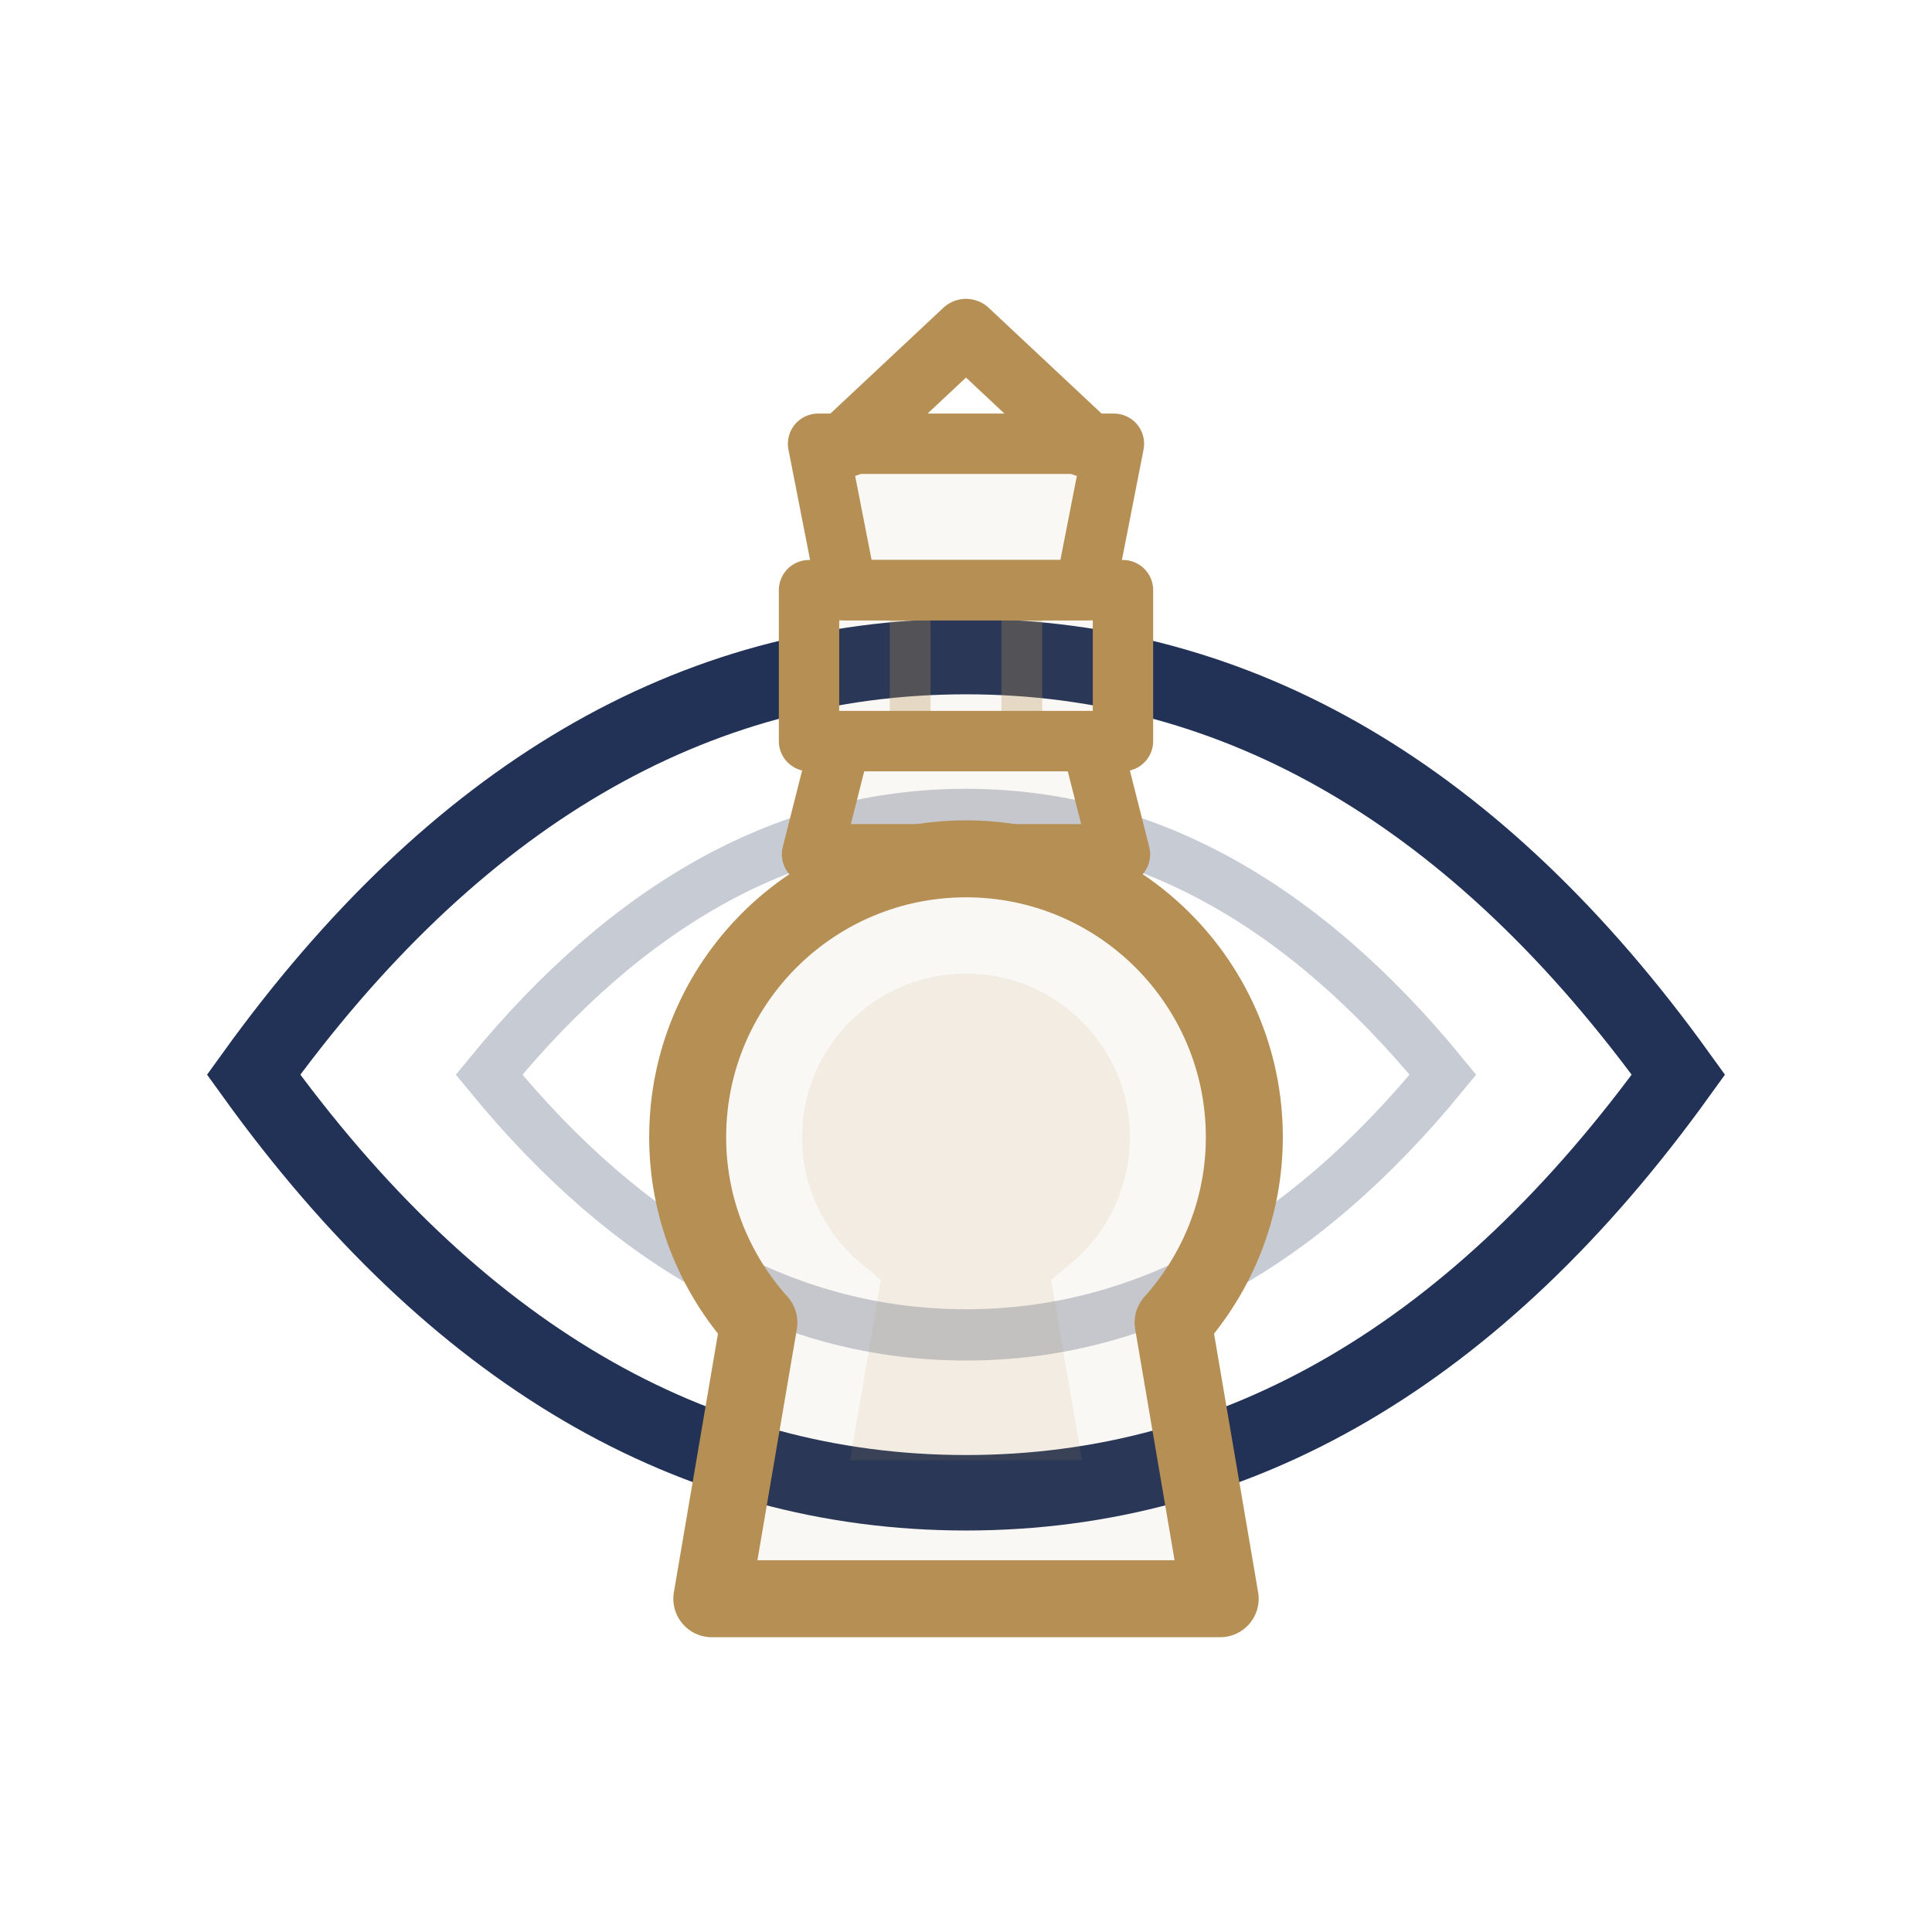
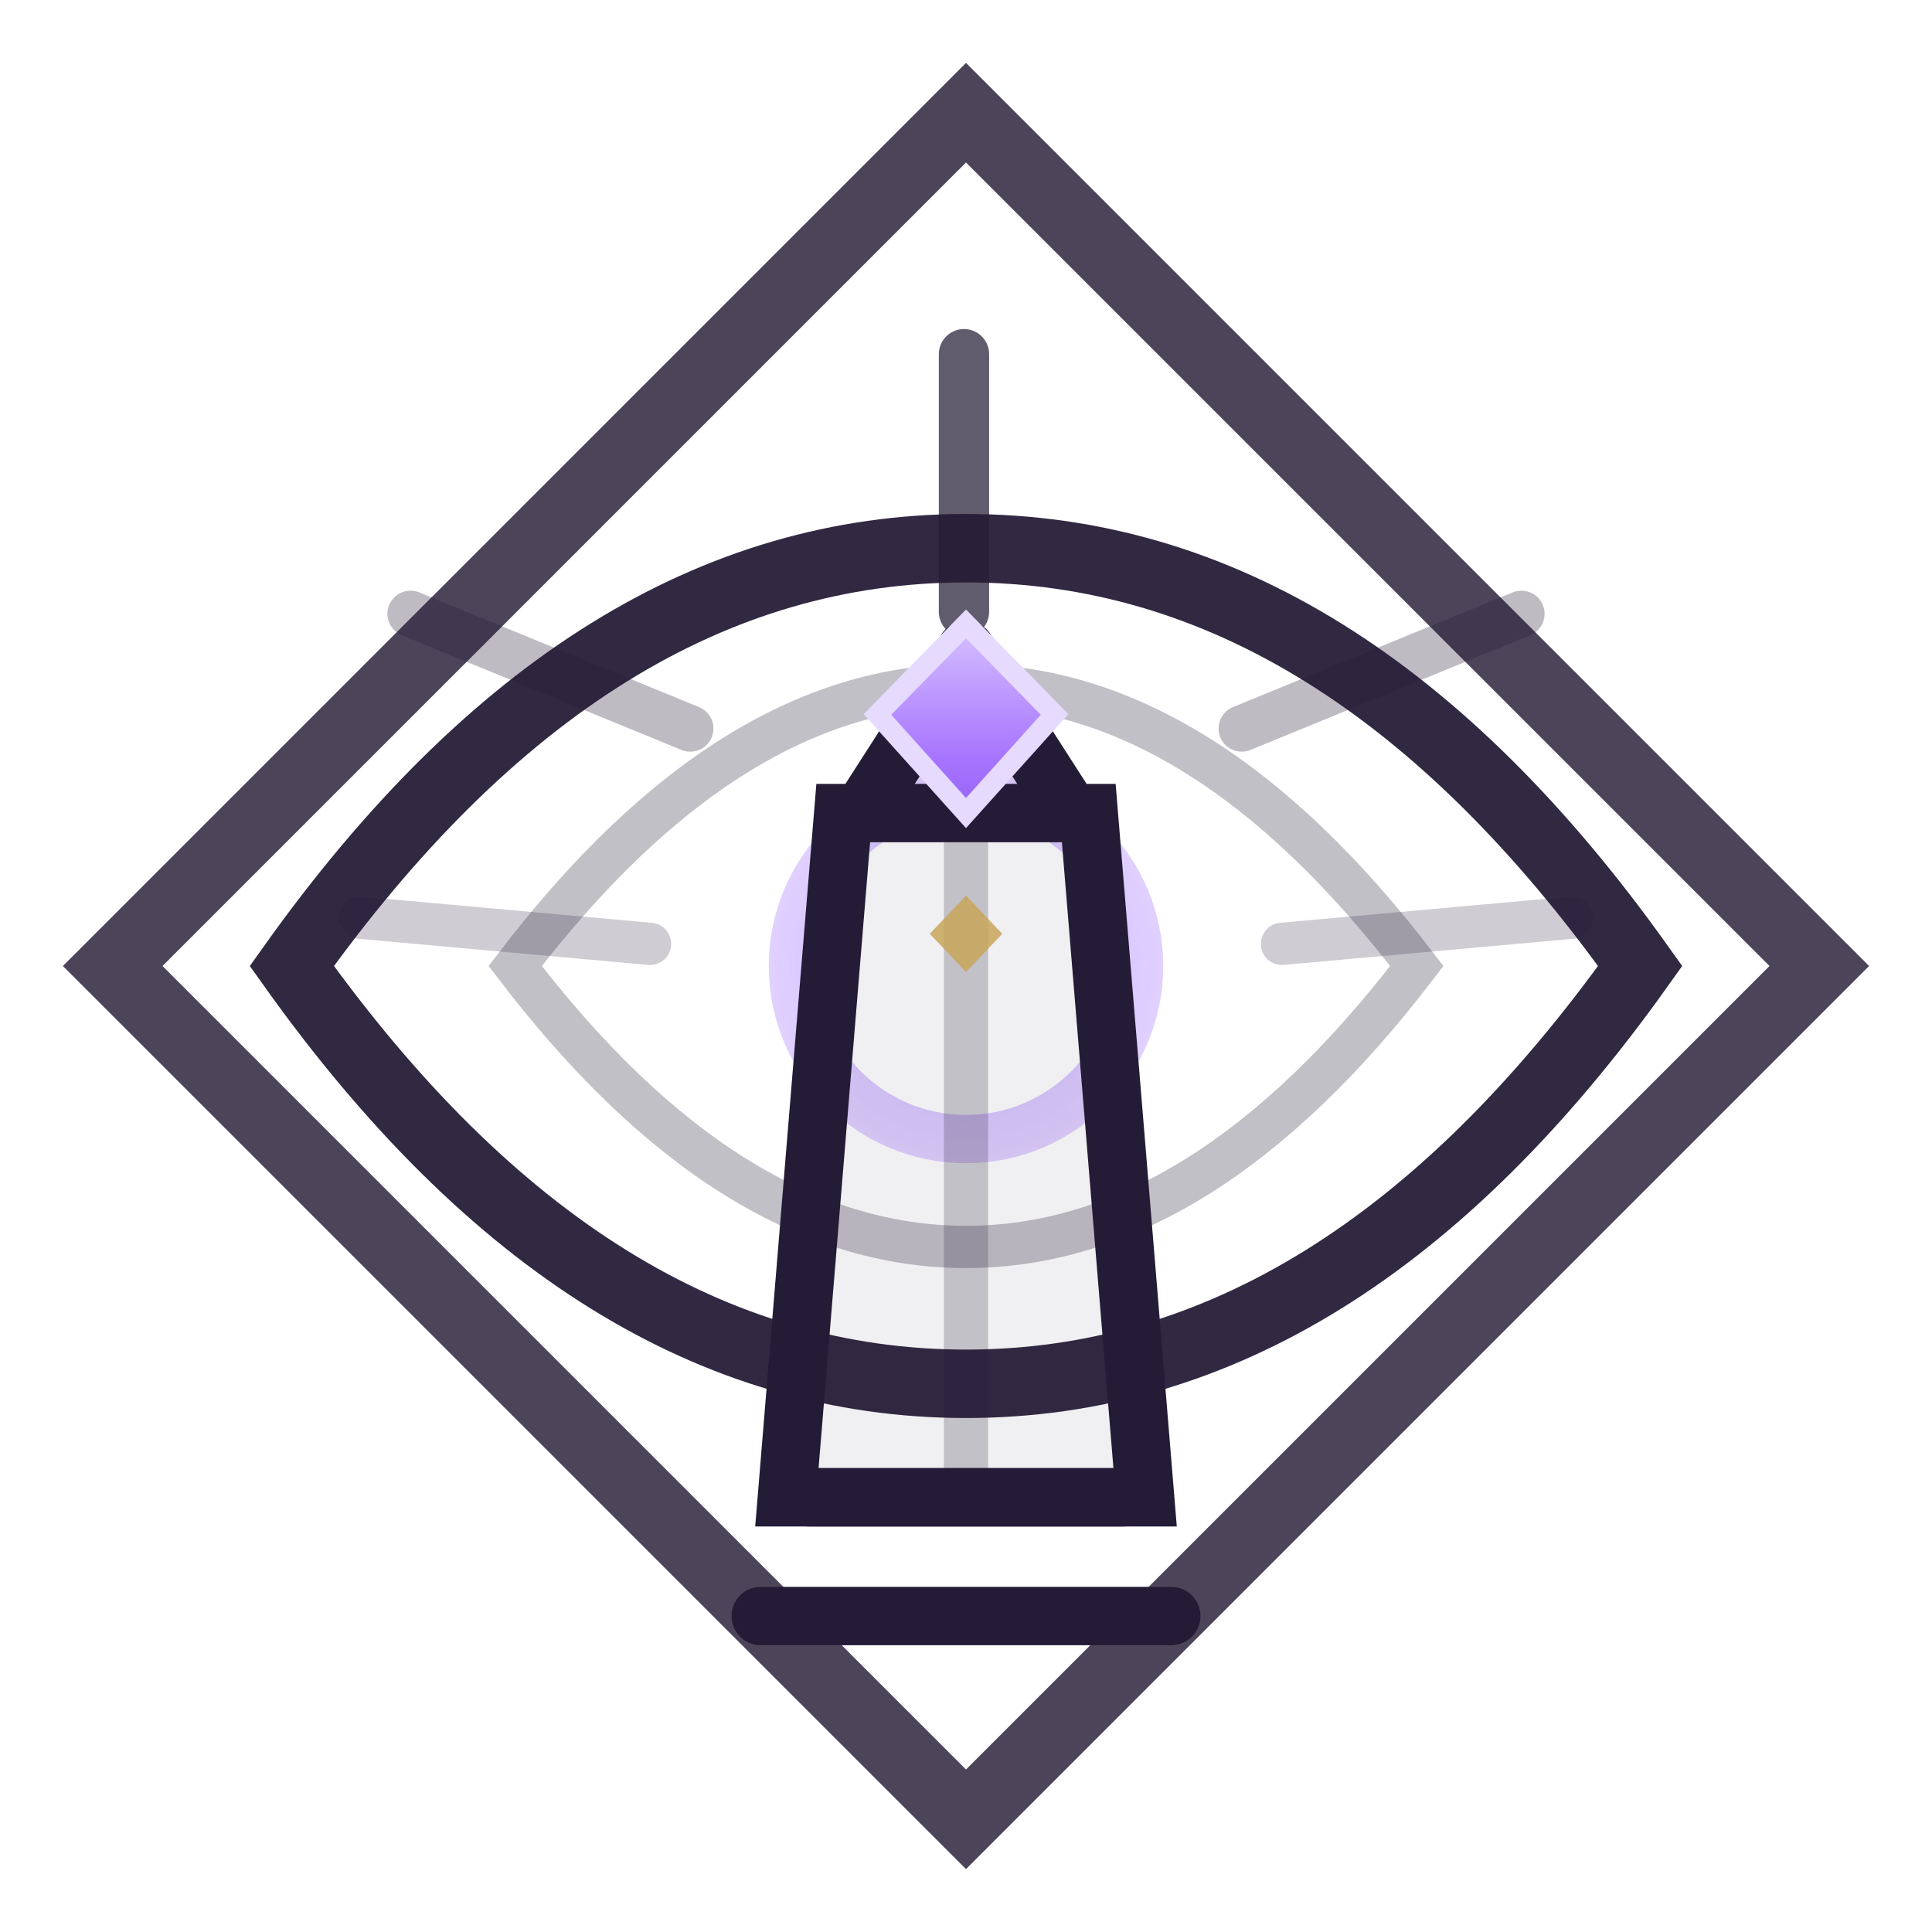
- <svg xmlns="http://www.w3.org/2000/svg" viewBox="0 0 64 64" fill="none">
-   <path d="M8.4 35.6C15.05 26.37 22.96 21.75 32 21.75C41.04 21.75 48.95 26.37 55.6 35.6C48.95 44.83 41.04 49.45 32 49.45C22.96 49.45 15.05 44.83 8.4 35.6Z" stroke="#14254C" stroke-width="2.5" opacity="0.94" />
-   <path d="M16.2 35.6C20.9 29.86 26.17 26.98 32 26.98C37.83 26.98 43.1 29.86 47.8 35.6C43.1 41.34 37.83 44.22 32 44.22C26.17 44.22 20.9 41.34 16.2 35.6Z" stroke="#14254C" stroke-width="1.7" opacity="0.24" />
-   <path d="M28.05 14.7L32 11L35.95 14.7" stroke="#B58F54" stroke-width="2.2" stroke-linecap="round" stroke-linejoin="round" />
-   <path d="M27.1 14.7H36.9L35.95 19.55H28.05L27.1 14.7Z" stroke="#B58F54" stroke-width="2" stroke-linejoin="round" fill="#B58F54" fill-opacity="0.06" />
-   <path d="M26.8 19.55H37.2V24.55H26.8V19.55Z" stroke="#B58F54" stroke-width="2" stroke-linejoin="round" fill="#B58F54" fill-opacity="0.06" />
-   <path d="M30.15 19.55V24.55" stroke="#B58F54" stroke-width="1.35" stroke-linecap="round" opacity="0.3" />
-   <path d="M33.85 19.55V24.55" stroke="#B58F54" stroke-width="1.35" stroke-linecap="round" opacity="0.3" />
-   <path d="M27.85 24.55H36.15L37.1 28.3H26.9L27.85 24.55Z" stroke="#B58F54" stroke-width="2" stroke-linejoin="round" fill="#B58F54" fill-opacity="0.06" />
-   <path d="M32 28.45C26.91 28.45 22.78 32.58 22.78 37.67C22.78 40.02 23.67 42.17 25.14 43.81L23.58 52.96H40.42L38.86 43.81C40.33 42.17 41.22 40.02 41.22 37.67C41.22 32.58 37.09 28.45 32 28.45Z" stroke="#B58F54" stroke-width="2.55" stroke-linejoin="round" fill="#B58F54" fill-opacity="0.06" />
-   <path d="M32 32.25C35 32.25 37.43 34.68 37.43 37.67C37.43 39.35 36.67 40.85 35.48 41.85L34.82 42.4L35.84 48.37H28.16L29.18 42.4L28.52 41.85C27.33 40.85 26.57 39.35 26.57 37.67C26.57 34.68 29 32.25 32 32.25Z" fill="#B58F54" fill-opacity="0.12" />
+ <svg xmlns="http://www.w3.org/2000/svg" viewBox="0 0 48 48" fill="none">
+   <defs>
+     <linearGradient id="gem-gradient" x1="24" y1="15.2" x2="24" y2="22.8" gradientUnits="userSpaceOnUse">
+       <stop stop-color="#DAC8FF" />
+       <stop offset="0.48" stop-color="#A774FF" />
+       <stop offset="1" stop-color="#6F44D9" />
+     </linearGradient>
+     <radialGradient id="iris-gradient" cx="0" cy="0" r="1" gradientUnits="userSpaceOnUse" gradientTransform="translate(24 24) rotate(90) scale(8.5)">
+       <stop stop-color="#C6B1FF" stop-opacity="0.95" />
+       <stop offset="1" stop-color="#A774FF" stop-opacity="0.1" />
+     </radialGradient>
+   </defs>
+   <path d="M24 2.8L45.2 24L24 45.2L2.8 24L24 2.8Z" stroke="#241C36" stroke-width="1.75" opacity="0.82" />
+   <path d="M7.25 24C12.18 17.08 17.72 13.62 24 13.62C30.28 13.62 35.82 17.08 40.75 24C35.82 30.92 30.28 34.38 24 34.38C17.72 34.38 12.18 30.92 7.25 24Z" stroke="#241C36" stroke-width="1.7" opacity="0.94" />
+   <path d="M12.8 24C16.35 19.35 20.08 17.02 24 17.02C27.92 17.02 31.65 19.35 35.2 24C31.65 28.65 27.92 30.98 24 30.98C20.08 30.98 16.35 28.65 12.8 24Z" stroke="#241C36" stroke-width="1.05" opacity="0.28" />
+   <circle cx="24" cy="24" r="4.3" stroke="url(#iris-gradient)" stroke-width="1.2" opacity="0.9" />
+   <path d="M23.95 8.8V15.2" stroke="#241C36" stroke-width="1.25" stroke-linecap="round" opacity="0.72" />
+   <path d="M17.15 18.1L10.2 15.25" stroke="#241C36" stroke-width="1.15" stroke-linecap="round" opacity="0.3" />
+   <path d="M30.85 18.1L37.8 15.25" stroke="#241C36" stroke-width="1.15" stroke-linecap="round" opacity="0.3" />
+   <path d="M16.15 23.45L8.95 22.8" stroke="#241C36" stroke-width="1.05" stroke-linecap="round" opacity="0.22" />
+   <path d="M31.85 23.45L39.05 22.8" stroke="#241C36" stroke-width="1.05" stroke-linecap="round" opacity="0.22" />
+   <path d="M21.4 20.2L24 16.15L26.6 20.2" stroke="#241C36" stroke-width="1.45" stroke-linejoin="round" fill="#241C36" fill-opacity="0.06" />
+   <path d="M20.95 20.2H27.05L28.45 37.2H19.55L20.95 20.2Z" stroke="#241C36" stroke-width="1.45" fill="#241C36" fill-opacity="0.07" />
+   <path d="M20.1 37.2H27.9" stroke="#241C36" stroke-width="1.45" stroke-linecap="round" />
+   <path d="M18.9 40.15H29.1" stroke="#241C36" stroke-width="1.45" stroke-linecap="round" />
+   <path d="M24 20.2V37.2" stroke="#241C36" stroke-width="1.1" stroke-linecap="round" opacity="0.22" />
+   <path d="M24 15.5L26.2 17.75L24 20.2L21.8 17.75L24 15.5Z" fill="url(#gem-gradient)" stroke="#E6DAFF" stroke-width="0.5" />
+   <path d="M24 22.25L24.9 23.2L24 24.15L23.1 23.2L24 22.25Z" fill="#C8A55A" fill-opacity="0.85" />
</svg>
